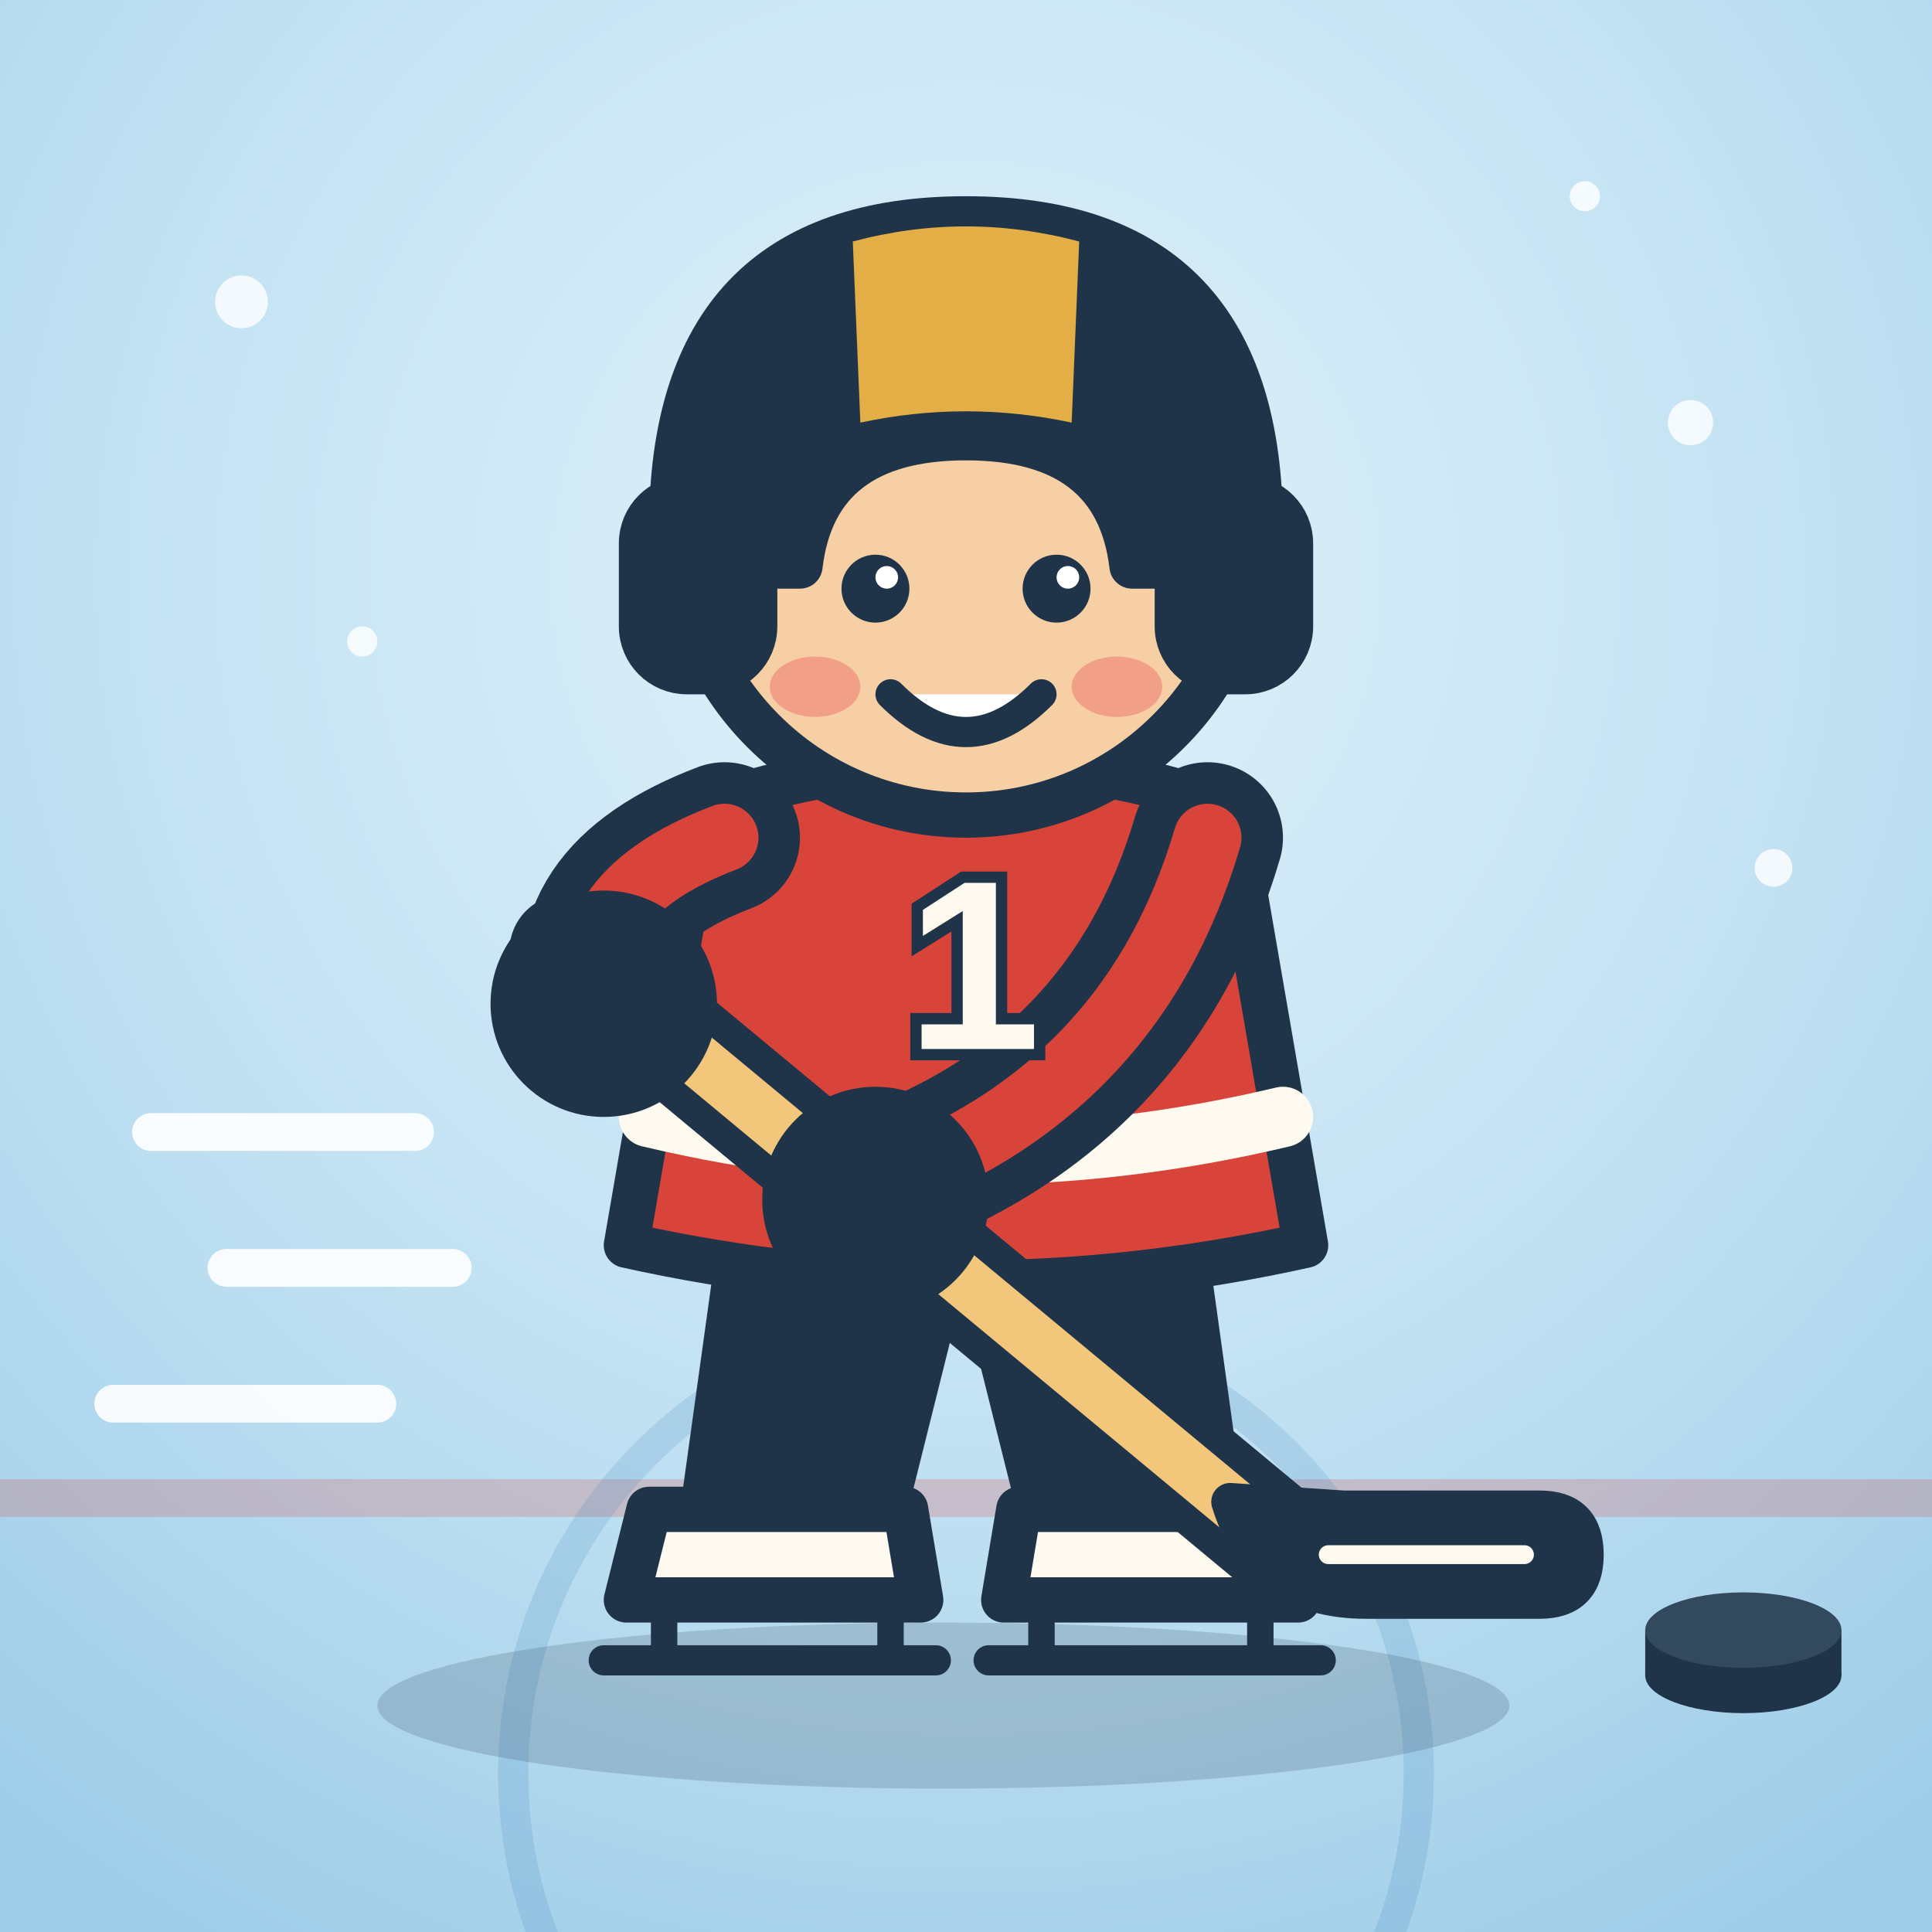
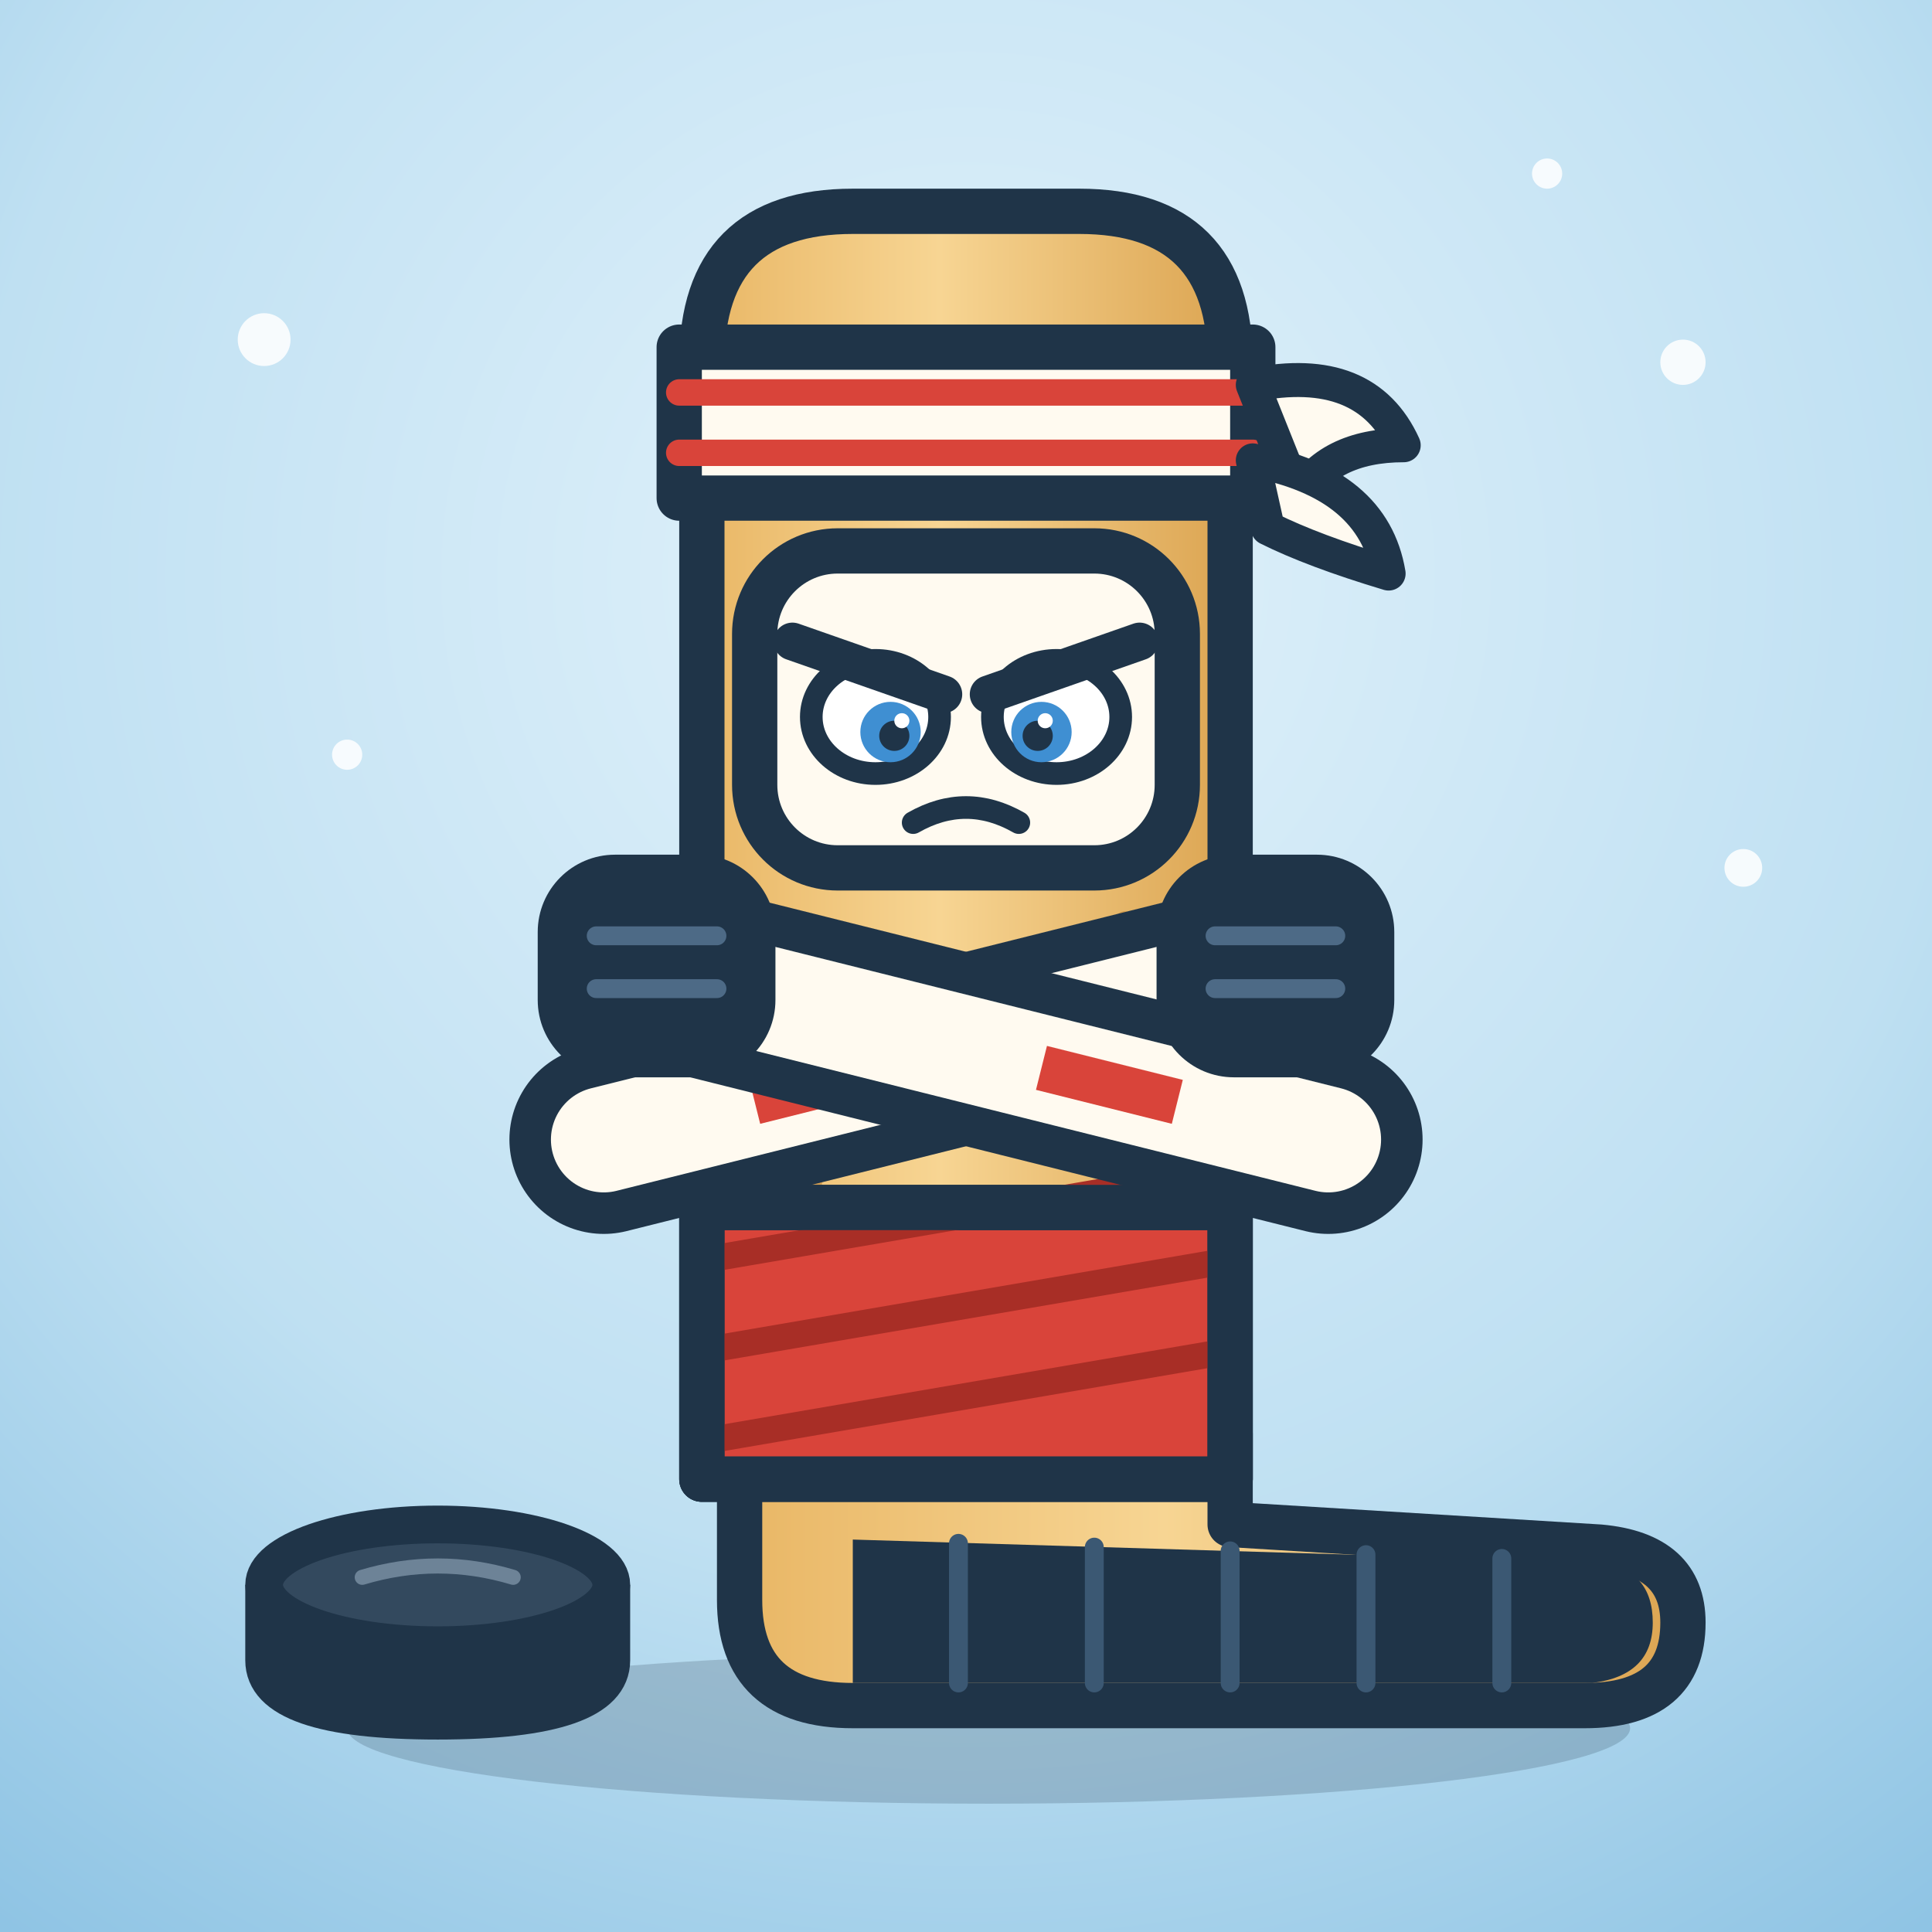
<svg xmlns="http://www.w3.org/2000/svg" viewBox="0 0 512 512">
  <defs>
-     <radialGradient id="ice" cx="50%" cy="30%" r="80%">
+     <radialGradient id="ice" cx="50%" cy="30%" r="85%">
      <stop offset="0" stop-color="#e2f2fb" />
      <stop offset=".6" stop-color="#bfe0f2" />
-       <stop offset="1" stop-color="#9fcde8" />
+       <stop offset="1" stop-color="#8fc4e4" />
    </radialGradient>
+     <linearGradient id="wood" x1="0" x2="1">
+       <stop offset="0" stop-color="#e9b766" />
+       <stop offset=".45" stop-color="#f7d593" />
+       <stop offset="1" stop-color="#dca552" />
+     </linearGradient>
  </defs>
  <rect width="512" height="512" fill="url(#ice)" />
-   <rect x="0" y="392" width="512" height="10" fill="#d9443a" opacity=".22" />
-   <circle cx="256" cy="470" r="120" fill="none" stroke="#2a6fb0" stroke-width="8" opacity=".15" />
-   <g fill="#ffffff" opacity=".8">
-     <circle cx="64" cy="80" r="7" />
-     <circle cx="448" cy="112" r="6" />
-     <circle cx="420" cy="52" r="4" />
-     <circle cx="96" cy="170" r="4" />
-     <circle cx="470" cy="230" r="5" />
+   <g fill="#fff" opacity=".85">
+     <circle cx="70" cy="90" r="7" />
+     <circle cx="446" cy="96" r="6" />
+     <circle cx="410" cy="46" r="4" />
+     <circle cx="92" cy="200" r="4" />
+     <circle cx="462" cy="230" r="5" />
  </g>
-   <ellipse cx="250" cy="452" rx="150" ry="22" fill="#1f3448" opacity=".18" />
+   <ellipse cx="262" cy="458" rx="170" ry="20" fill="#1f3448" opacity=".2" />
  <g stroke="#1f3448" stroke-width="12" stroke-linejoin="round" stroke-linecap="round">
-     <path d="M196 330 L186 402 L234 402 L248 346 L262 346 L276 402 L324 402 L314 330 Z" fill="#1f3448" />
-     <path d="M172 400 L240 400 L244 424 L166 424 Z" fill="#fffaf0" />
-     <path d="M270 400 L338 400 L344 424 L266 424 Z" fill="#fffaf0" />
-     <line x1="160" y1="440" x2="248" y2="440" stroke-width="8" />
-     <line x1="262" y1="440" x2="350" y2="440" stroke-width="8" />
-     <line x1="176" y1="425" x2="176" y2="440" stroke-width="7" />
-     <line x1="236" y1="425" x2="236" y2="440" stroke-width="7" />
-     <line x1="276" y1="425" x2="276" y2="440" stroke-width="7" />
-     <line x1="334" y1="425" x2="334" y2="440" stroke-width="7" />
-     <path d="M186 214 Q256 190 326 214 L346 330 Q256 350 166 330 Z" fill="#d9443a" />
-     <path d="M172 296 Q256 316 340 296" fill="none" stroke="#fffaf0" stroke-width="16" />
-     <path d="M172 296 Q256 316 340 296" fill="none" stroke-width="0" />
-     <path d="M192 222 Q150 238 160 270" fill="none" stroke-width="40" />
-     <path d="M192 222 Q150 238 160 270" fill="none" stroke="#d9443a" stroke-width="18" />
-     <path d="M320 222 Q300 290 232 314" fill="none" stroke-width="40" />
-     <path d="M320 222 Q300 290 232 314" fill="none" stroke="#d9443a" stroke-width="18" />
-     <path d="M150 252 L338 408" fill="none" stroke-width="30" />
-     <path d="M150 252 L338 408" fill="none" stroke="#f2c77b" stroke-width="14" />
-     <path d="M326 398 Q334 424 362 424 L408 424 Q420 424 420 412 Q420 400 408 400 L356 400 Z" fill="#1f3448" stroke-width="10" />
-     <line x1="352" y1="412" x2="404" y2="412" stroke="#fffaf0" stroke-width="5" />
-     <circle cx="160" cy="266" r="24" fill="#1f3448" />
-     <circle cx="232" cy="318" r="24" fill="#1f3448" />
+     <path d="M196 380 L196 424 Q196 452 226 452 L420 452 Q446 452 446 430 Q446 412 424 410 L326 404 L326 380 Z" fill="url(#wood)" />
+     <path d="M238 452 L238 408 M268 452 L268 406 M298 452 L298 405" stroke="#1f3448" stroke-width="0" />
+     <path d="M224 452 L224 412 Q224 406 232 406 L420 412 Q436 414 436 428 Q436 442 420 444 L232 446" fill="none" stroke-width="0" />
+     <path d="M226 408 L424 414 Q438 416 438 430 Q438 444 422 446 L226 446 Z" fill="#1f3448" stroke-width="0" />
+     <path d="M254 409 L254 446 M290 410 L290 446 M326 411 L326 446 M362 412 L362 446 M398 413 L398 446" stroke="#3b5873" stroke-width="5" />
+     <path d="M186 96 Q186 56 226 56 L286 56 Q326 56 326 96 L326 392 L186 392 Z" fill="url(#wood)" />
+     <path d="M214 250 Q222 290 212 330 M298 244 Q290 286 300 320" fill="none" stroke="#c98f3e" stroke-width="5" opacity=".7" />
+     <path d="M186 320 L326 320 L326 392 L186 392 Z" fill="#d9443a" />
+     <path d="M186 334 L326 310 M186 358 L326 334 M186 382 L326 358" stroke="#a82e26" stroke-width="7" />
+     <path d="M186 320 L326 320 L326 392 L186 392 Z" fill="none" />
+     <path d="M180 92 L332 92 L332 132 L180 132 Z" fill="#fffaf0" />
+     <path d="M180 104 L332 104 M180 120 L332 120" stroke="#d9443a" stroke-width="7" />
+     <path d="M332 102 Q362 96 372 118 Q352 118 344 132 Z" fill="#fffaf0" stroke-width="9" />
+     <path d="M332 122 Q364 128 368 152 Q348 146 336 140 Z" fill="#fffaf0" stroke-width="9" />
+     <rect x="200" y="146" width="112" height="84" rx="22" fill="#fffaf0" />
  </g>
-   <text x="258" y="278" font-family="Arial Rounded MT Bold, Arial, sans-serif" font-weight="900" font-size="64" text-anchor="middle" fill="#fffaf0" stroke="#1f3448" stroke-width="6" paint-order="stroke">1</text>
-   <g stroke="#1f3448" stroke-width="12" stroke-linejoin="round" stroke-linecap="round">
-     <circle cx="256" cy="140" r="76" fill="#f7cfa5" />
-     <path d="M178 140 Q178 58 256 58 Q334 58 334 140 L334 150 L300 150 Q296 116 256 116 Q216 116 212 150 L178 150 Z" fill="#1f3448" />
-     <path d="M226 64 Q256 56 286 64 L284 112 Q256 106 228 112 Z" fill="#e2ae45" stroke-width="0" />
-     <rect x="170" y="132" width="30" height="46" rx="12" fill="#1f3448" />
-     <rect x="312" y="132" width="30" height="46" rx="12" fill="#1f3448" />
+   <g stroke="#1f3448" stroke-linecap="round">
+     <ellipse cx="232" cy="190" rx="17" ry="15" fill="#fff" stroke-width="6" />
+     <ellipse cx="280" cy="190" rx="17" ry="15" fill="#fff" stroke-width="6" />
  </g>
-   <circle cx="232" cy="156" r="9" fill="#1f3448" />
-   <circle cx="280" cy="156" r="9" fill="#1f3448" />
-   <circle cx="235" cy="153" r="3" fill="#fff" />
-   <circle cx="283" cy="153" r="3" fill="#fff" />
-   <ellipse cx="216" cy="182" rx="12" ry="8" fill="#f08a7c" opacity=".7" />
-   <ellipse cx="296" cy="182" rx="12" ry="8" fill="#f08a7c" opacity=".7" />
-   <path d="M236 184 Q256 204 276 184" fill="#fff" stroke="#1f3448" stroke-width="8" stroke-linecap="round" stroke-linejoin="round" />
-   <path d="M190 176 Q210 214 256 218 Q302 214 322 176" fill="none" stroke="#1f3448" stroke-width="7" stroke-linecap="round" />
-   <ellipse cx="462" cy="444" rx="26" ry="10" fill="#1f3448" />
-   <rect x="436" y="432" width="52" height="12" fill="#1f3448" />
-   <ellipse cx="462" cy="432" rx="26" ry="10" fill="#33495e" />
-   <g stroke="#ffffff" stroke-width="10" stroke-linecap="round" opacity=".9">
-     <line x1="40" y1="300" x2="110" y2="300" />
-     <line x1="60" y1="336" x2="120" y2="336" />
-     <line x1="30" y1="372" x2="100" y2="372" />
+   <circle cx="236" cy="194" r="8" fill="#3f8fd2" />
+   <circle cx="276" cy="194" r="8" fill="#3f8fd2" />
+   <circle cx="237" cy="195" r="4" fill="#1f3448" />
+   <circle cx="275" cy="195" r="4" fill="#1f3448" />
+   <circle cx="239" cy="191" r="2" fill="#fff" />
+   <circle cx="277" cy="191" r="2" fill="#fff" />
+   <path d="M210 170 L250 184" stroke="#1f3448" stroke-width="10" stroke-linecap="round" />
+   <path d="M302 170 L262 184" stroke="#1f3448" stroke-width="10" stroke-linecap="round" />
+   <path d="M242 218 Q256 210 270 218" fill="none" stroke="#1f3448" stroke-width="6" stroke-linecap="round" />
+   <g stroke-linecap="round">
+     <line x1="160" y1="302" x2="336" y2="258" stroke="#1f3448" stroke-width="50" />
+     <line x1="160" y1="302" x2="336" y2="258" stroke="#fffaf0" stroke-width="28" />
+     <line x1="200" y1="292" x2="236" y2="283" stroke="#d9443a" stroke-width="12" stroke-linecap="butt" />
+     <line x1="352" y1="302" x2="176" y2="258" stroke="#1f3448" stroke-width="50" />
+     <line x1="352" y1="302" x2="176" y2="258" stroke="#fffaf0" stroke-width="28" />
+     <line x1="312" y1="292" x2="276" y2="283" stroke="#d9443a" stroke-width="12" stroke-linecap="butt" />
  </g>
+   <g stroke="#1f3448" stroke-width="11" stroke-linejoin="round">
+     <rect x="148" y="232" width="52" height="48" rx="15" fill="#1f3448" />
+     <rect x="312" y="232" width="52" height="48" rx="15" fill="#1f3448" />
+   </g>
+   <path d="M158 248 L190 248 M158 262 L190 262 M322 248 L354 248 M322 262 L354 262" stroke="#4d6a86" stroke-width="5" stroke-linecap="round" />
+   <g stroke="#1f3448" stroke-width="10" stroke-linejoin="round">
+     <path d="M70 420 L70 440 Q70 456 116 456 Q162 456 162 440 L162 420" fill="#1f3448" />
+     <ellipse cx="116" cy="420" rx="46" ry="16" fill="#33495e" />
+   </g>
+   <path d="M96 418 Q116 412 136 418" stroke="#6d8397" stroke-width="4" fill="none" stroke-linecap="round" />
</svg>
